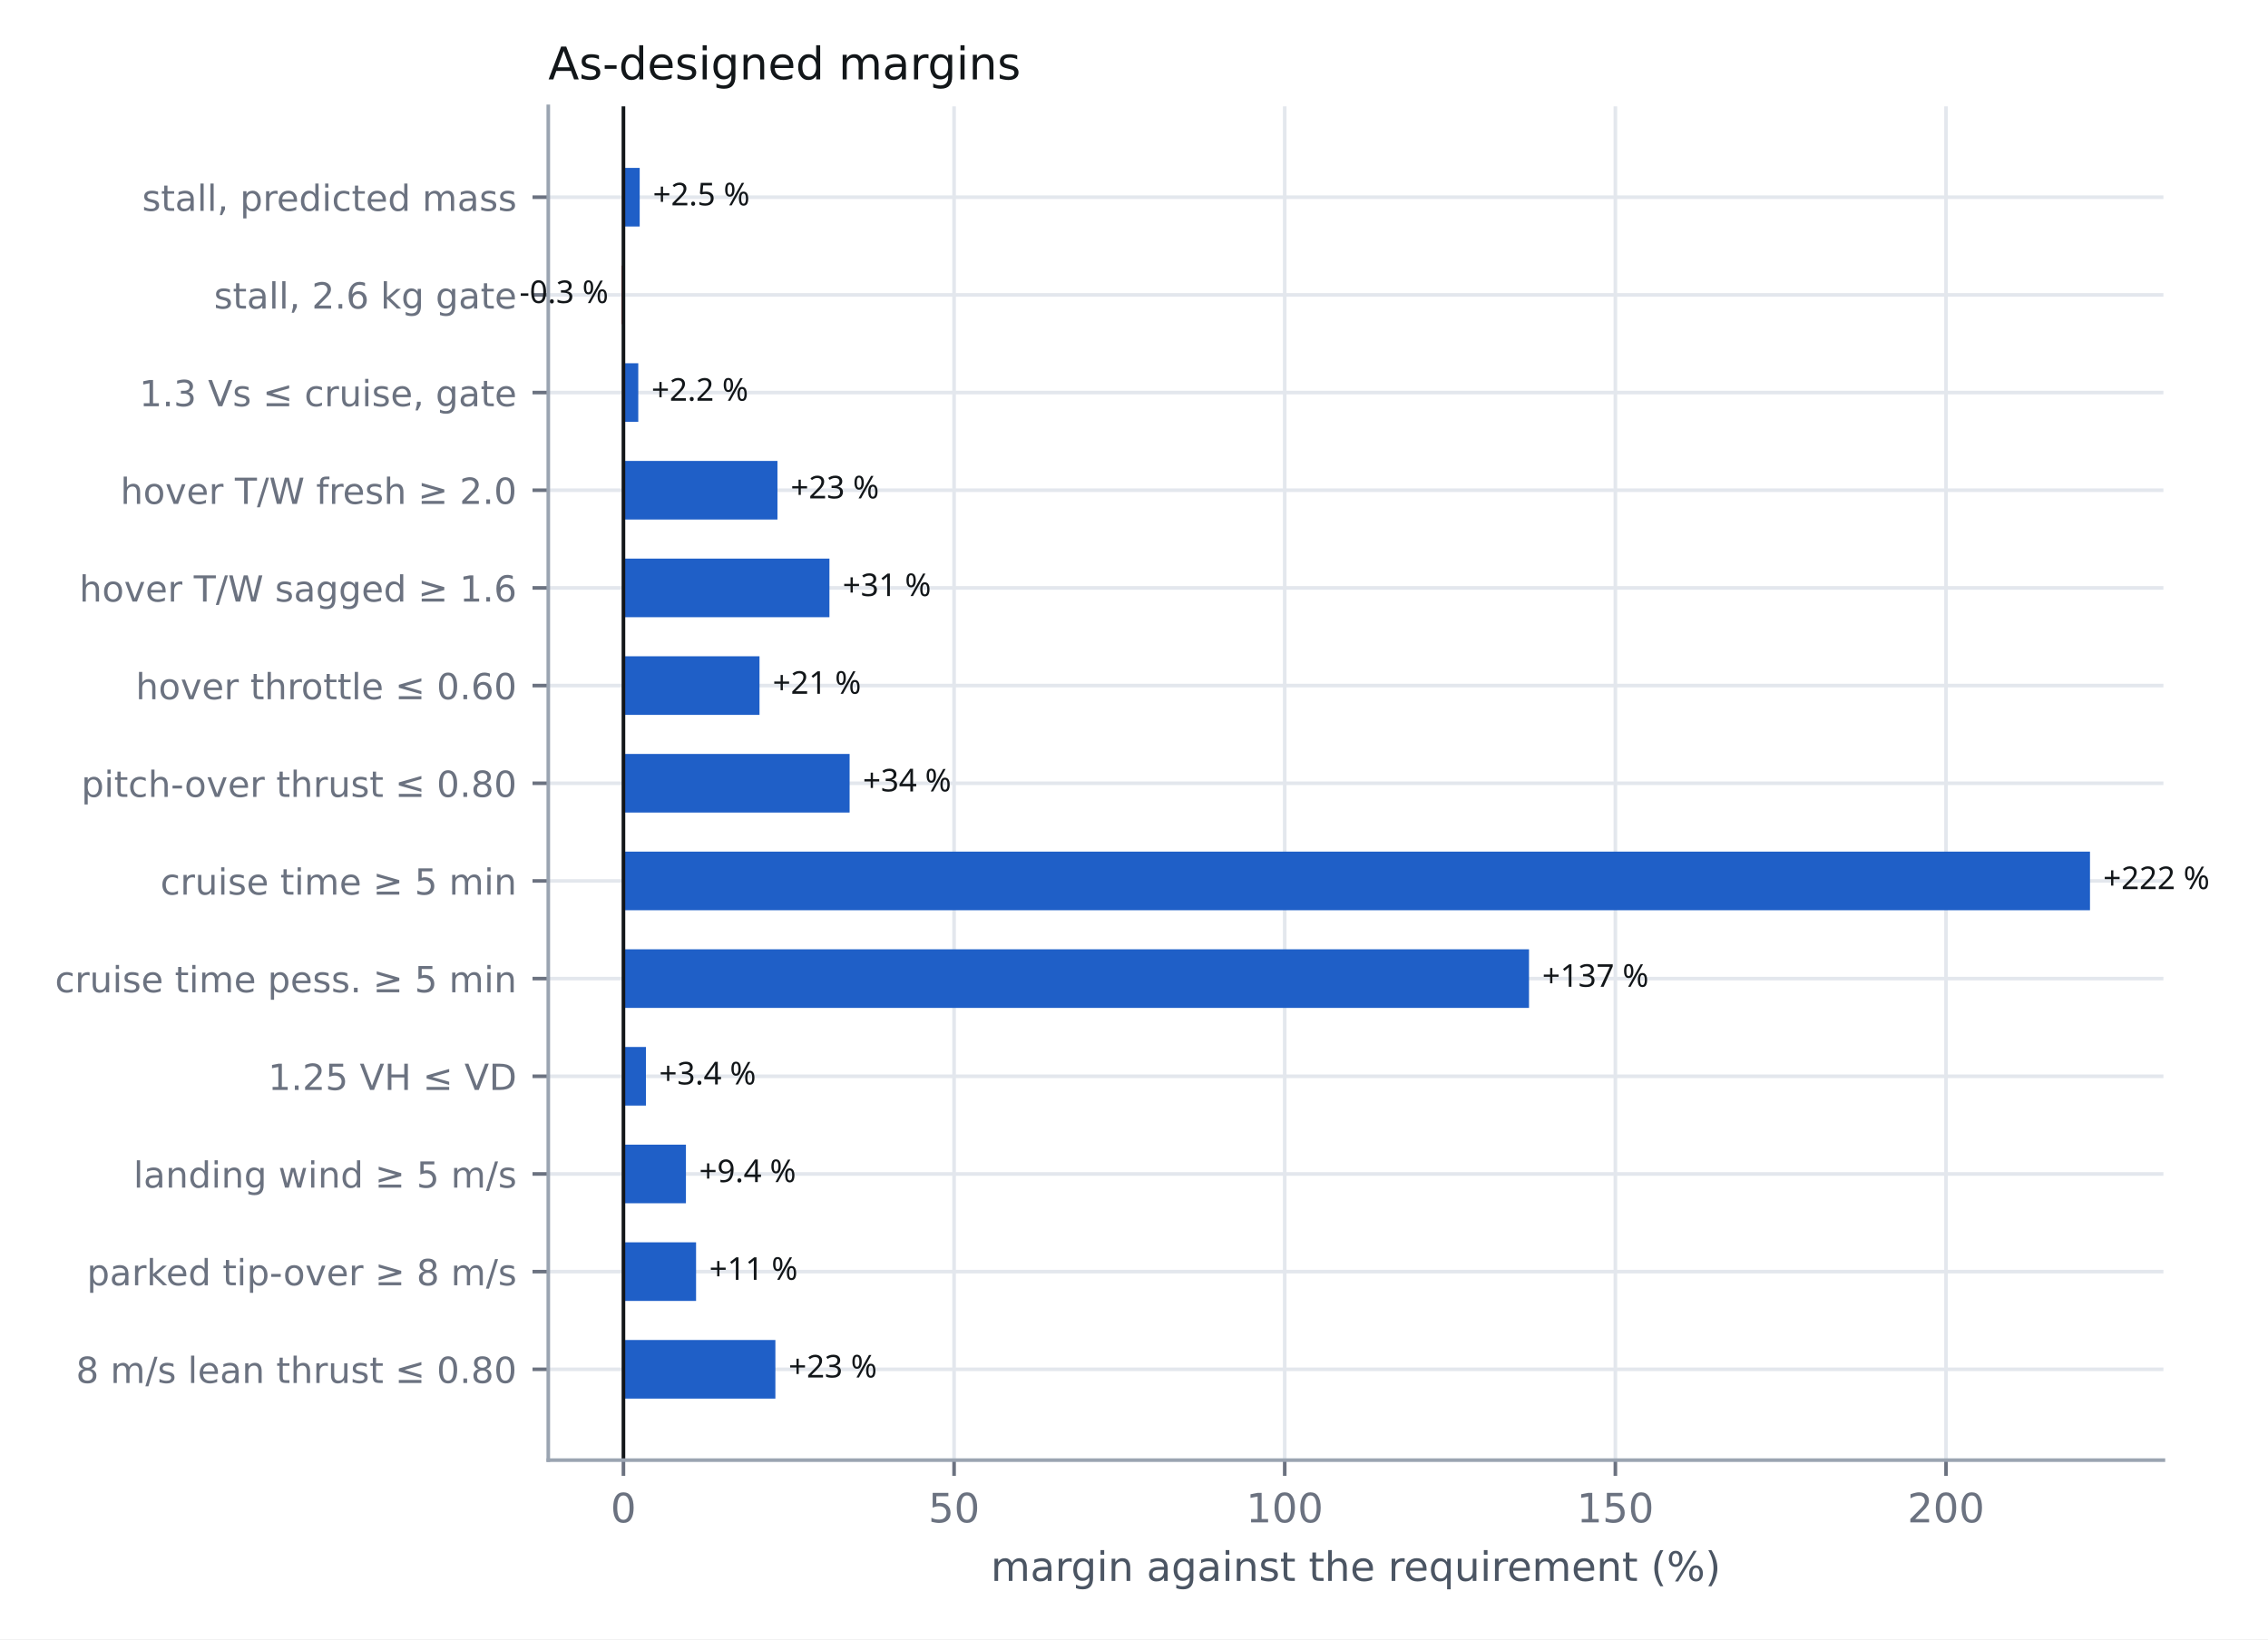
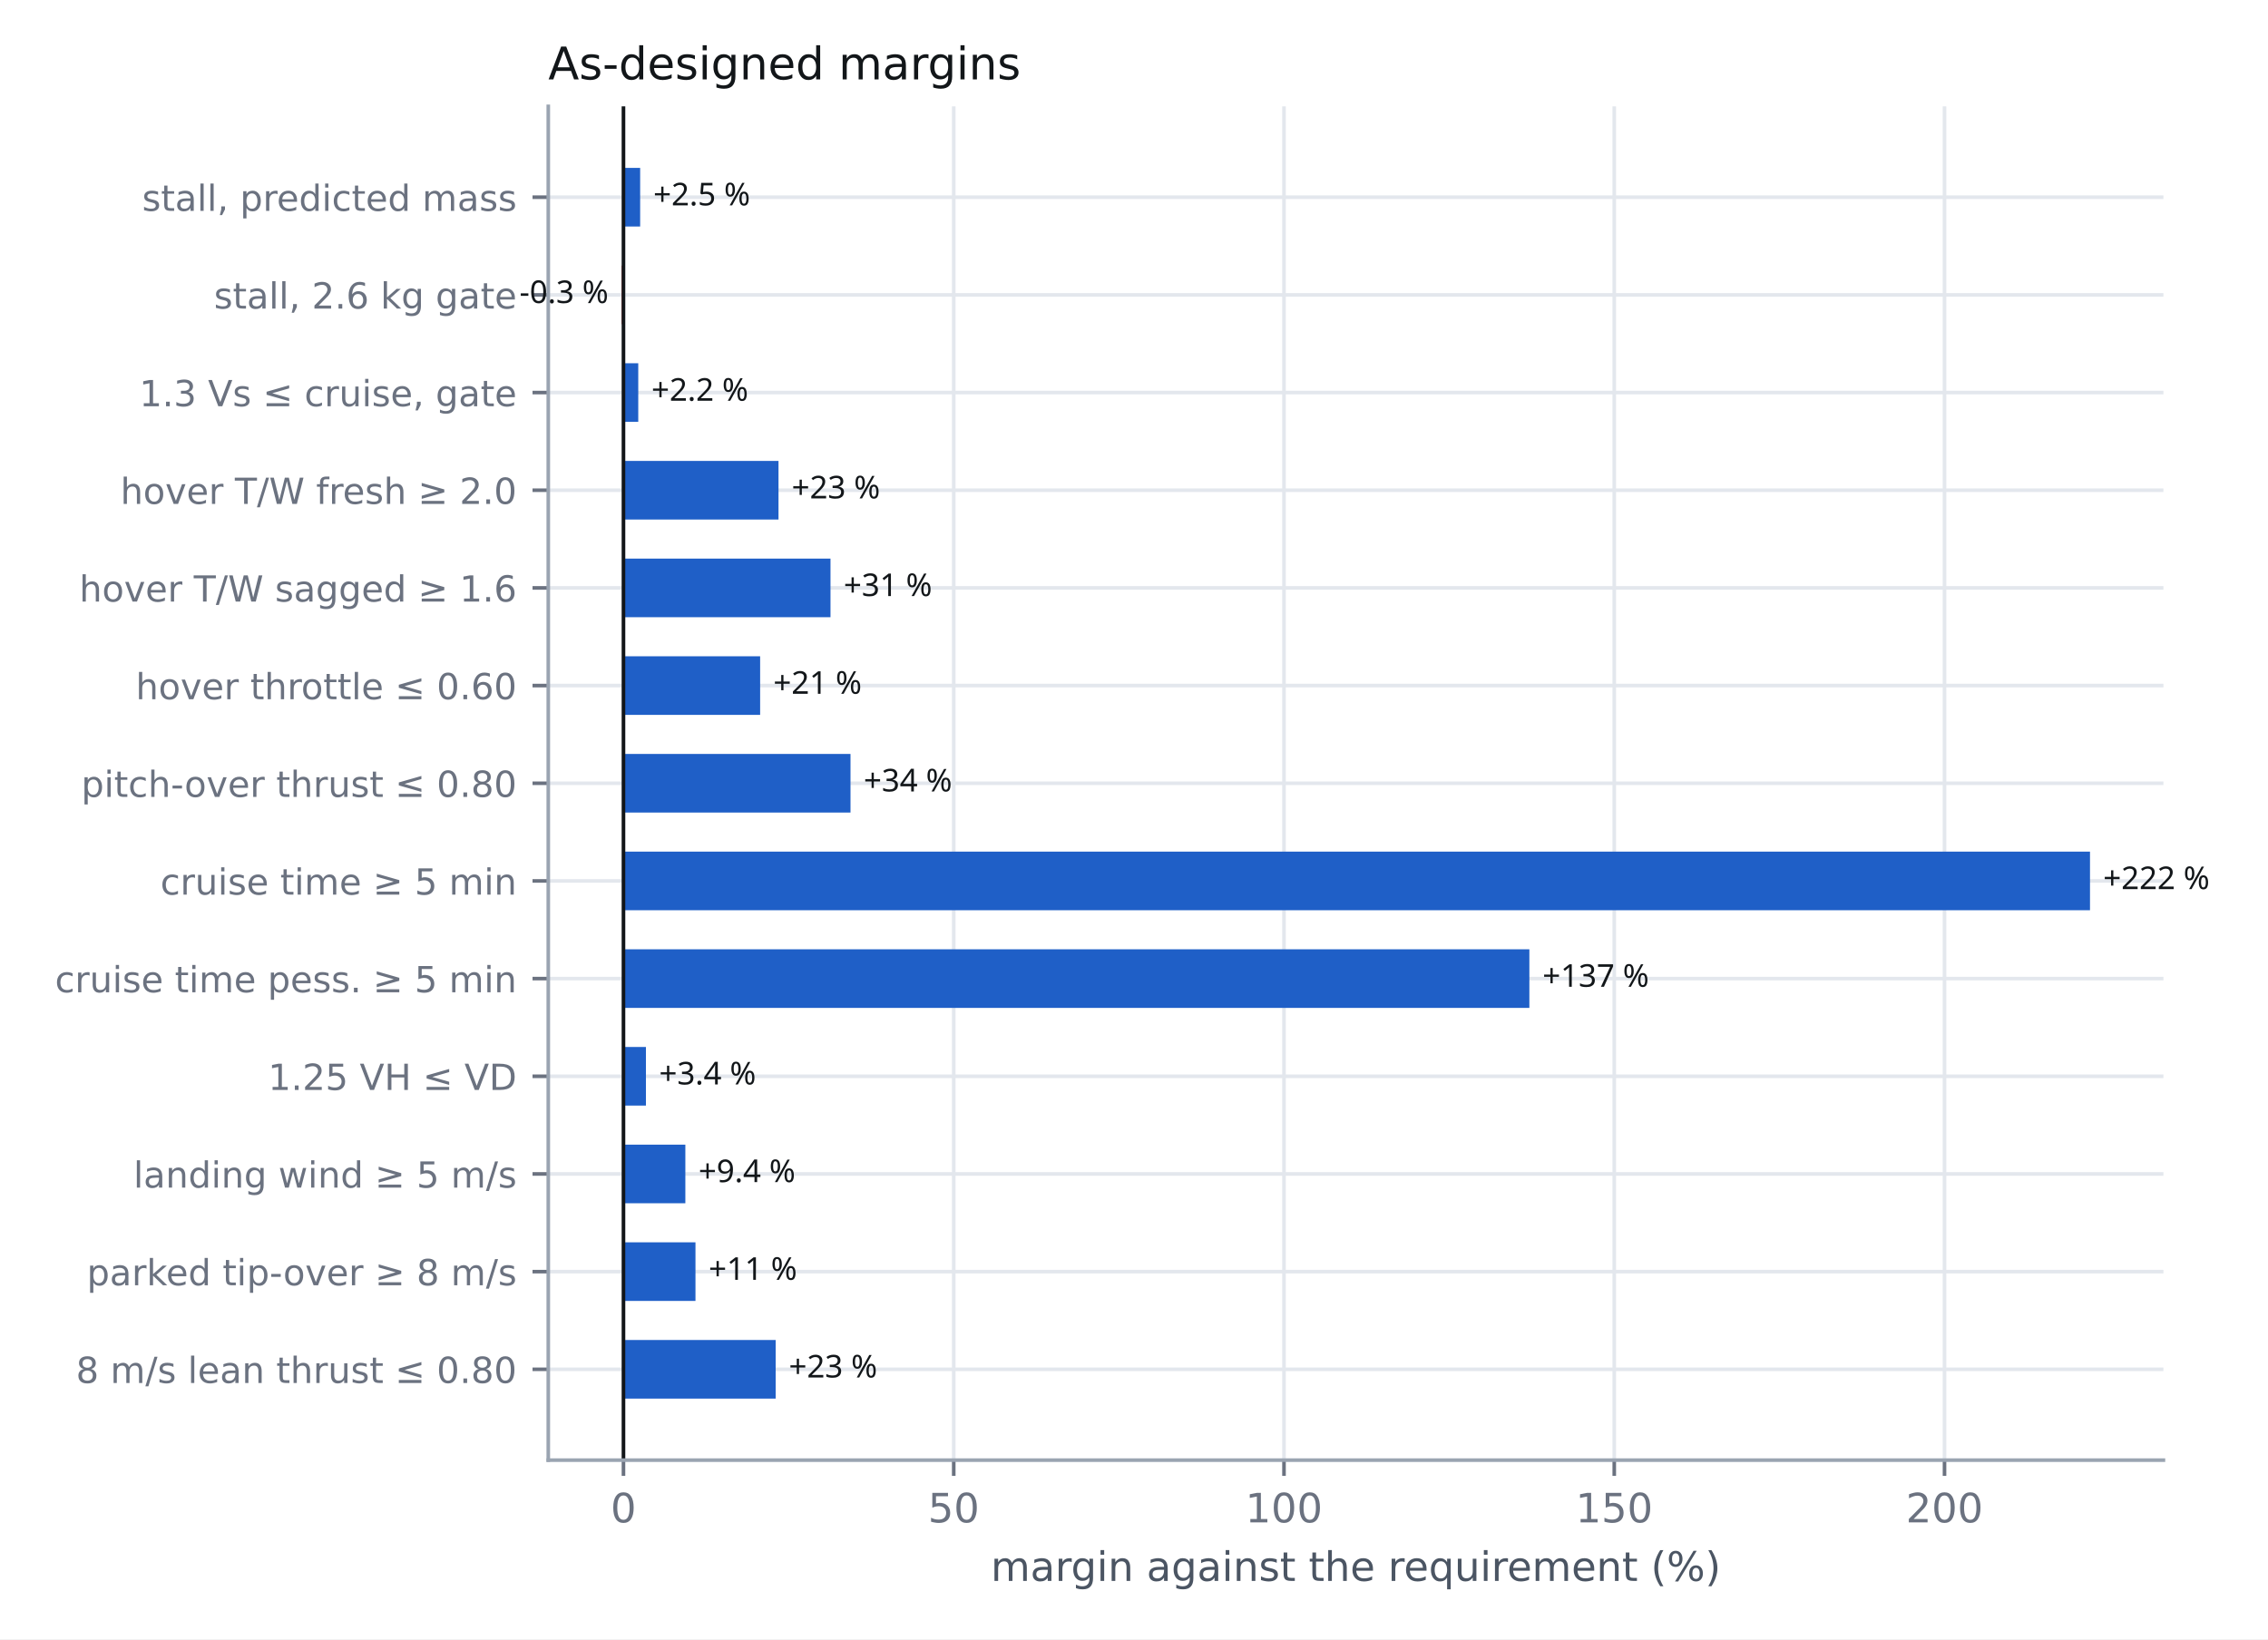
<svg xmlns="http://www.w3.org/2000/svg" xmlns:xlink="http://www.w3.org/1999/xlink" width="504pt" height="364.32pt" viewBox="0 0 504 364.32" version="1.1">
  <defs>
    <style type="text/css">*{stroke-linejoin: round; stroke-linecap: butt}</style>
  </defs>
  <g id="figure_1">
    <g id="patch_1">
      <path d="M 0 364.32  L 504 364.32  L 504 0  L 0 0  z " style="fill: #ffffff" />
    </g>
    <g id="axes_1">
      <g id="patch_2">
-         <path d="M 121.84 324.518  L 480.756 324.518  L 480.756 23.64  L 121.84 23.64  z " style="fill: #ffffff" />
+         <path d="M 121.84 324.518  L 480.76 324.518  L 480.76 23.64  L 121.84 23.64  z " style="fill: #ffffff" />
      </g>
      <g id="matplotlib.axis_1">
        <g id="xtick_1">
          <g id="line2d_1">
-             <path d="M 138.542 324.518  L 138.542 23.64  " clip-path="url(#pfb4f09462e)" style="fill: none; stroke: #e3e7ed; stroke-width: 0.8; stroke-linecap: square" />
+             <path d="M 138.549 324.518  L 138.549 23.64  " clip-path="url(#p599ebf373f)" style="fill: none; stroke: #e3e7ed; stroke-width: 0.8; stroke-linecap: square" />
          </g>
          <g id="line2d_2">
            <defs>
-               <path id="md60ec90847" d="M 0 0  L 0 3.5  " style="stroke: #6b7280; stroke-width: 0.8" />
+               <path id="mffbf188d16" d="M 0 0  L 0 3.5  " style="stroke: #6b7280; stroke-width: 0.8" />
            </defs>
            <g>
-               <use xlink:href="#md60ec90847" x="138.542" y="324.518" style="fill: #6b7280; stroke: #6b7280; stroke-width: 0.8" />
+               <use xlink:href="#mffbf188d16" x="138.549" y="324.518" style="fill: #6b7280; stroke: #6b7280; stroke-width: 0.8" />
            </g>
          </g>
          <g id="text_1">
-             <text style="font-size: 9px; font-family: 'IBM Plex Sans', 'DejaVu Sans'; text-anchor: middle; fill: #6b7280" x="138.542" y="338.356" transform="rotate(-0 138.5422 338.3558)">0</text>
+             <text style="font-size: 9px; font-family: 'IBM Plex Sans', 'DejaVu Sans'; text-anchor: middle; fill: #6b7280" x="138.549" y="338.356" transform="rotate(-0 138.549 338.3558)">0</text>
          </g>
        </g>
        <g id="xtick_2">
          <g id="line2d_3">
-             <path d="M 212.019 324.518  L 212.019 23.64  " clip-path="url(#pfb4f09462e)" style="fill: none; stroke: #e3e7ed; stroke-width: 0.8; stroke-linecap: square" />
+             <path d="M 211.94 324.518  L 211.94 23.64  " clip-path="url(#p599ebf373f)" style="fill: none; stroke: #e3e7ed; stroke-width: 0.8; stroke-linecap: square" />
          </g>
          <g id="line2d_4">
            <g>
-               <use xlink:href="#md60ec90847" x="212.019" y="324.518" style="fill: #6b7280; stroke: #6b7280; stroke-width: 0.8" />
+               <use xlink:href="#mffbf188d16" x="211.94" y="324.518" style="fill: #6b7280; stroke: #6b7280; stroke-width: 0.8" />
            </g>
          </g>
          <g id="text_2">
-             <text style="font-size: 9px; font-family: 'IBM Plex Sans', 'DejaVu Sans'; text-anchor: middle; fill: #6b7280" x="212.019" y="338.356" transform="rotate(-0 212.0188 338.3558)">50</text>
+             <text style="font-size: 9px; font-family: 'IBM Plex Sans', 'DejaVu Sans'; text-anchor: middle; fill: #6b7280" x="211.94" y="338.356" transform="rotate(-0 211.9403 338.3558)">50</text>
          </g>
        </g>
        <g id="xtick_3">
          <g id="line2d_5">
-             <path d="M 285.495 324.518  L 285.495 23.64  " clip-path="url(#pfb4f09462e)" style="fill: none; stroke: #e3e7ed; stroke-width: 0.8; stroke-linecap: square" />
+             <path d="M 285.332 324.518  L 285.332 23.64  " clip-path="url(#p599ebf373f)" style="fill: none; stroke: #e3e7ed; stroke-width: 0.8; stroke-linecap: square" />
          </g>
          <g id="line2d_6">
            <g>
-               <use xlink:href="#md60ec90847" x="285.495" y="324.518" style="fill: #6b7280; stroke: #6b7280; stroke-width: 0.8" />
+               <use xlink:href="#mffbf188d16" x="285.332" y="324.518" style="fill: #6b7280; stroke: #6b7280; stroke-width: 0.8" />
            </g>
          </g>
          <g id="text_3">
-             <text style="font-size: 9px; font-family: 'IBM Plex Sans', 'DejaVu Sans'; text-anchor: middle; fill: #6b7280" x="285.495" y="338.356" transform="rotate(-0 285.4955 338.3558)">100</text>
+             <text style="font-size: 9px; font-family: 'IBM Plex Sans', 'DejaVu Sans'; text-anchor: middle; fill: #6b7280" x="285.332" y="338.356" transform="rotate(-0 285.3316 338.3558)">100</text>
          </g>
        </g>
        <g id="xtick_4">
          <g id="line2d_7">
-             <path d="M 358.972 324.518  L 358.972 23.64  " clip-path="url(#pfb4f09462e)" style="fill: none; stroke: #e3e7ed; stroke-width: 0.8; stroke-linecap: square" />
+             <path d="M 358.723 324.518  L 358.723 23.64  " clip-path="url(#p599ebf373f)" style="fill: none; stroke: #e3e7ed; stroke-width: 0.8; stroke-linecap: square" />
          </g>
          <g id="line2d_8">
            <g>
-               <use xlink:href="#md60ec90847" x="358.972" y="324.518" style="fill: #6b7280; stroke: #6b7280; stroke-width: 0.8" />
+               <use xlink:href="#mffbf188d16" x="358.723" y="324.518" style="fill: #6b7280; stroke: #6b7280; stroke-width: 0.8" />
            </g>
          </g>
          <g id="text_4">
-             <text style="font-size: 9px; font-family: 'IBM Plex Sans', 'DejaVu Sans'; text-anchor: middle; fill: #6b7280" x="358.972" y="338.356" transform="rotate(-0 358.9721 338.3558)">150</text>
+             <text style="font-size: 9px; font-family: 'IBM Plex Sans', 'DejaVu Sans'; text-anchor: middle; fill: #6b7280" x="358.723" y="338.356" transform="rotate(-0 358.7229 338.3558)">150</text>
          </g>
        </g>
        <g id="xtick_5">
          <g id="line2d_9">
-             <path d="M 432.449 324.518  L 432.449 23.64  " clip-path="url(#pfb4f09462e)" style="fill: none; stroke: #e3e7ed; stroke-width: 0.8; stroke-linecap: square" />
+             <path d="M 432.114 324.518  L 432.114 23.64  " clip-path="url(#p599ebf373f)" style="fill: none; stroke: #e3e7ed; stroke-width: 0.8; stroke-linecap: square" />
          </g>
          <g id="line2d_10">
            <g>
-               <use xlink:href="#md60ec90847" x="432.449" y="324.518" style="fill: #6b7280; stroke: #6b7280; stroke-width: 0.8" />
+               <use xlink:href="#mffbf188d16" x="432.114" y="324.518" style="fill: #6b7280; stroke: #6b7280; stroke-width: 0.8" />
            </g>
          </g>
          <g id="text_5">
-             <text style="font-size: 9px; font-family: 'IBM Plex Sans', 'DejaVu Sans'; text-anchor: middle; fill: #6b7280" x="432.449" y="338.356" transform="rotate(-0 432.4488 338.3558)">200</text>
+             <text style="font-size: 9px; font-family: 'IBM Plex Sans', 'DejaVu Sans'; text-anchor: middle; fill: #6b7280" x="432.114" y="338.356" transform="rotate(-0 432.1142 338.3558)">200</text>
          </g>
        </g>
        <g id="text_6">
-           <text style="font-size: 9px; font-family: 'IBM Plex Sans', 'DejaVu Sans'; text-anchor: middle; fill: #4b5563" x="301.298" y="351.356" transform="rotate(-0 301.298 351.3565)">margin against the requirement (%)</text>
+           <text style="font-size: 9px; font-family: 'IBM Plex Sans', 'DejaVu Sans'; text-anchor: middle; fill: #4b5563" x="301.3" y="351.356" transform="rotate(-0 301.2999 351.3565)">margin against the requirement (%)</text>
        </g>
      </g>
      <g id="matplotlib.axis_2">
        <g id="ytick_1">
          <g id="line2d_11">
-             <path d="M 121.84 43.829  L 480.756 43.829  " clip-path="url(#pfb4f09462e)" style="fill: none; stroke: #e3e7ed; stroke-width: 0.8; stroke-linecap: square" />
+             <path d="M 121.84 43.829  L 480.76 43.829  " clip-path="url(#p599ebf373f)" style="fill: none; stroke: #e3e7ed; stroke-width: 0.8; stroke-linecap: square" />
          </g>
          <g id="line2d_12">
            <defs>
-               <path id="mf558c2504e" d="M 0 0  L -3.5 0  " style="stroke: #6b7280; stroke-width: 0.8" />
+               <path id="mdcf7706c9c" d="M 0 0  L -3.5 0  " style="stroke: #6b7280; stroke-width: 0.8" />
            </defs>
            <g>
-               <use xlink:href="#mf558c2504e" x="121.84" y="43.829" style="fill: #6b7280; stroke: #6b7280; stroke-width: 0.8" />
+               <use xlink:href="#mdcf7706c9c" x="121.84" y="43.829" style="fill: #6b7280; stroke: #6b7280; stroke-width: 0.8" />
            </g>
          </g>
          <g id="text_7">
            <text style="font-size: 8px; font-family: 'IBM Plex Sans', 'DejaVu Sans'; text-anchor: end; fill: #6b7280" x="114.84" y="46.868" transform="rotate(-0 114.84 46.86815)">stall, predicted mass</text>
          </g>
        </g>
        <g id="ytick_2">
          <g id="line2d_13">
-             <path d="M 121.84 65.537  L 480.756 65.537  " clip-path="url(#pfb4f09462e)" style="fill: none; stroke: #e3e7ed; stroke-width: 0.8; stroke-linecap: square" />
+             <path d="M 121.84 65.537  L 480.76 65.537  " clip-path="url(#p599ebf373f)" style="fill: none; stroke: #e3e7ed; stroke-width: 0.8; stroke-linecap: square" />
          </g>
          <g id="line2d_14">
            <g>
-               <use xlink:href="#mf558c2504e" x="121.84" y="65.537" style="fill: #6b7280; stroke: #6b7280; stroke-width: 0.8" />
+               <use xlink:href="#mdcf7706c9c" x="121.84" y="65.537" style="fill: #6b7280; stroke: #6b7280; stroke-width: 0.8" />
            </g>
          </g>
          <g id="text_8">
            <text style="font-size: 8px; font-family: 'IBM Plex Sans', 'DejaVu Sans'; text-anchor: end; fill: #6b7280" x="114.84" y="68.577" transform="rotate(-0 114.84 68.57651)">stall, 2.6 kg gate</text>
          </g>
        </g>
        <g id="ytick_3">
          <g id="line2d_15">
-             <path d="M 121.84 87.245  L 480.756 87.245  " clip-path="url(#pfb4f09462e)" style="fill: none; stroke: #e3e7ed; stroke-width: 0.8; stroke-linecap: square" />
+             <path d="M 121.84 87.245  L 480.76 87.245  " clip-path="url(#p599ebf373f)" style="fill: none; stroke: #e3e7ed; stroke-width: 0.8; stroke-linecap: square" />
          </g>
          <g id="line2d_16">
            <g>
-               <use xlink:href="#mf558c2504e" x="121.84" y="87.245" style="fill: #6b7280; stroke: #6b7280; stroke-width: 0.8" />
+               <use xlink:href="#mdcf7706c9c" x="121.84" y="87.245" style="fill: #6b7280; stroke: #6b7280; stroke-width: 0.8" />
            </g>
          </g>
          <g id="text_9">
            <text style="font-size: 8px; font-family: 'IBM Plex Sans', 'DejaVu Sans'; text-anchor: end; fill: #6b7280" x="114.84" y="90.285" transform="rotate(-0 114.84 90.28487)">1.3 Vs ≤ cruise, gate</text>
          </g>
        </g>
        <g id="ytick_4">
          <g id="line2d_17">
-             <path d="M 121.84 108.954  L 480.756 108.954  " clip-path="url(#pfb4f09462e)" style="fill: none; stroke: #e3e7ed; stroke-width: 0.8; stroke-linecap: square" />
+             <path d="M 121.84 108.954  L 480.76 108.954  " clip-path="url(#p599ebf373f)" style="fill: none; stroke: #e3e7ed; stroke-width: 0.8; stroke-linecap: square" />
          </g>
          <g id="line2d_18">
            <g>
-               <use xlink:href="#mf558c2504e" x="121.84" y="108.954" style="fill: #6b7280; stroke: #6b7280; stroke-width: 0.8" />
+               <use xlink:href="#mdcf7706c9c" x="121.84" y="108.954" style="fill: #6b7280; stroke: #6b7280; stroke-width: 0.8" />
            </g>
          </g>
          <g id="text_10">
            <text style="font-size: 8px; font-family: 'IBM Plex Sans', 'DejaVu Sans'; text-anchor: end; fill: #6b7280" x="114.84" y="111.993" transform="rotate(-0 114.84 111.9932)">hover T/W fresh ≥ 2.0</text>
          </g>
        </g>
        <g id="ytick_5">
          <g id="line2d_19">
-             <path d="M 121.84 130.662  L 480.756 130.662  " clip-path="url(#pfb4f09462e)" style="fill: none; stroke: #e3e7ed; stroke-width: 0.8; stroke-linecap: square" />
+             <path d="M 121.84 130.662  L 480.76 130.662  " clip-path="url(#p599ebf373f)" style="fill: none; stroke: #e3e7ed; stroke-width: 0.8; stroke-linecap: square" />
          </g>
          <g id="line2d_20">
            <g>
-               <use xlink:href="#mf558c2504e" x="121.84" y="130.662" style="fill: #6b7280; stroke: #6b7280; stroke-width: 0.8" />
+               <use xlink:href="#mdcf7706c9c" x="121.84" y="130.662" style="fill: #6b7280; stroke: #6b7280; stroke-width: 0.8" />
            </g>
          </g>
          <g id="text_11">
            <text style="font-size: 8px; font-family: 'IBM Plex Sans', 'DejaVu Sans'; text-anchor: end; fill: #6b7280" x="114.84" y="133.702" transform="rotate(-0 114.84 133.7016)">hover T/W sagged ≥ 1.6</text>
          </g>
        </g>
        <g id="ytick_6">
          <g id="line2d_21">
-             <path d="M 121.84 152.371  L 480.756 152.371  " clip-path="url(#pfb4f09462e)" style="fill: none; stroke: #e3e7ed; stroke-width: 0.8; stroke-linecap: square" />
+             <path d="M 121.84 152.371  L 480.76 152.371  " clip-path="url(#p599ebf373f)" style="fill: none; stroke: #e3e7ed; stroke-width: 0.8; stroke-linecap: square" />
          </g>
          <g id="line2d_22">
            <g>
-               <use xlink:href="#mf558c2504e" x="121.84" y="152.371" style="fill: #6b7280; stroke: #6b7280; stroke-width: 0.8" />
+               <use xlink:href="#mdcf7706c9c" x="121.84" y="152.371" style="fill: #6b7280; stroke: #6b7280; stroke-width: 0.8" />
            </g>
          </g>
          <g id="text_12">
            <text style="font-size: 8px; font-family: 'IBM Plex Sans', 'DejaVu Sans'; text-anchor: end; fill: #6b7280" x="114.84" y="155.41" transform="rotate(-0 114.84 155.41)">hover throttle ≤ 0.60</text>
          </g>
        </g>
        <g id="ytick_7">
          <g id="line2d_23">
-             <path d="M 121.84 174.079  L 480.756 174.079  " clip-path="url(#pfb4f09462e)" style="fill: none; stroke: #e3e7ed; stroke-width: 0.8; stroke-linecap: square" />
+             <path d="M 121.84 174.079  L 480.76 174.079  " clip-path="url(#p599ebf373f)" style="fill: none; stroke: #e3e7ed; stroke-width: 0.8; stroke-linecap: square" />
          </g>
          <g id="line2d_24">
            <g>
-               <use xlink:href="#mf558c2504e" x="121.84" y="174.079" style="fill: #6b7280; stroke: #6b7280; stroke-width: 0.8" />
+               <use xlink:href="#mdcf7706c9c" x="121.84" y="174.079" style="fill: #6b7280; stroke: #6b7280; stroke-width: 0.8" />
            </g>
          </g>
          <g id="text_13">
            <text style="font-size: 8px; font-family: 'IBM Plex Sans', 'DejaVu Sans'; text-anchor: end; fill: #6b7280" x="114.84" y="177.118" transform="rotate(-0 114.84 177.1183)">pitch-over thrust ≤ 0.80</text>
          </g>
        </g>
        <g id="ytick_8">
          <g id="line2d_25">
-             <path d="M 121.84 195.787  L 480.756 195.787  " clip-path="url(#pfb4f09462e)" style="fill: none; stroke: #e3e7ed; stroke-width: 0.8; stroke-linecap: square" />
+             <path d="M 121.84 195.787  L 480.76 195.787  " clip-path="url(#p599ebf373f)" style="fill: none; stroke: #e3e7ed; stroke-width: 0.8; stroke-linecap: square" />
          </g>
          <g id="line2d_26">
            <g>
-               <use xlink:href="#mf558c2504e" x="121.84" y="195.787" style="fill: #6b7280; stroke: #6b7280; stroke-width: 0.8" />
+               <use xlink:href="#mdcf7706c9c" x="121.84" y="195.787" style="fill: #6b7280; stroke: #6b7280; stroke-width: 0.8" />
            </g>
          </g>
          <g id="text_14">
            <text style="font-size: 8px; font-family: 'IBM Plex Sans', 'DejaVu Sans'; text-anchor: end; fill: #6b7280" x="114.84" y="198.827" transform="rotate(-0 114.84 198.8267)">cruise time ≥ 5 min</text>
          </g>
        </g>
        <g id="ytick_9">
          <g id="line2d_27">
-             <path d="M 121.84 217.496  L 480.756 217.496  " clip-path="url(#pfb4f09462e)" style="fill: none; stroke: #e3e7ed; stroke-width: 0.8; stroke-linecap: square" />
+             <path d="M 121.84 217.496  L 480.76 217.496  " clip-path="url(#p599ebf373f)" style="fill: none; stroke: #e3e7ed; stroke-width: 0.8; stroke-linecap: square" />
          </g>
          <g id="line2d_28">
            <g>
-               <use xlink:href="#mf558c2504e" x="121.84" y="217.496" style="fill: #6b7280; stroke: #6b7280; stroke-width: 0.8" />
+               <use xlink:href="#mdcf7706c9c" x="121.84" y="217.496" style="fill: #6b7280; stroke: #6b7280; stroke-width: 0.8" />
            </g>
          </g>
          <g id="text_15">
            <text style="font-size: 8px; font-family: 'IBM Plex Sans', 'DejaVu Sans'; text-anchor: end; fill: #6b7280" x="114.84" y="220.535" transform="rotate(-0 114.84 220.535)">cruise time pess. ≥ 5 min</text>
          </g>
        </g>
        <g id="ytick_10">
          <g id="line2d_29">
-             <path d="M 121.84 239.204  L 480.756 239.204  " clip-path="url(#pfb4f09462e)" style="fill: none; stroke: #e3e7ed; stroke-width: 0.8; stroke-linecap: square" />
+             <path d="M 121.84 239.204  L 480.76 239.204  " clip-path="url(#p599ebf373f)" style="fill: none; stroke: #e3e7ed; stroke-width: 0.8; stroke-linecap: square" />
          </g>
          <g id="line2d_30">
            <g>
-               <use xlink:href="#mf558c2504e" x="121.84" y="239.204" style="fill: #6b7280; stroke: #6b7280; stroke-width: 0.8" />
+               <use xlink:href="#mdcf7706c9c" x="121.84" y="239.204" style="fill: #6b7280; stroke: #6b7280; stroke-width: 0.8" />
            </g>
          </g>
          <g id="text_16">
            <text style="font-size: 8px; font-family: 'IBM Plex Sans', 'DejaVu Sans'; text-anchor: end; fill: #6b7280" x="114.84" y="242.243" transform="rotate(-0 114.84 242.2431)">1.25 VH ≤ VD</text>
          </g>
        </g>
        <g id="ytick_11">
          <g id="line2d_31">
-             <path d="M 121.84 260.912  L 480.756 260.912  " clip-path="url(#pfb4f09462e)" style="fill: none; stroke: #e3e7ed; stroke-width: 0.8; stroke-linecap: square" />
+             <path d="M 121.84 260.912  L 480.76 260.912  " clip-path="url(#p599ebf373f)" style="fill: none; stroke: #e3e7ed; stroke-width: 0.8; stroke-linecap: square" />
          </g>
          <g id="line2d_32">
            <g>
-               <use xlink:href="#mf558c2504e" x="121.84" y="260.912" style="fill: #6b7280; stroke: #6b7280; stroke-width: 0.8" />
+               <use xlink:href="#mdcf7706c9c" x="121.84" y="260.912" style="fill: #6b7280; stroke: #6b7280; stroke-width: 0.8" />
            </g>
          </g>
          <g id="text_17">
            <text style="font-size: 8px; font-family: 'IBM Plex Sans', 'DejaVu Sans'; text-anchor: end; fill: #6b7280" x="114.84" y="263.952" transform="rotate(-0 114.84 263.9518)">landing wind ≥ 5 m/s</text>
          </g>
        </g>
        <g id="ytick_12">
          <g id="line2d_33">
-             <path d="M 121.84 282.621  L 480.756 282.621  " clip-path="url(#pfb4f09462e)" style="fill: none; stroke: #e3e7ed; stroke-width: 0.8; stroke-linecap: square" />
+             <path d="M 121.84 282.621  L 480.76 282.621  " clip-path="url(#p599ebf373f)" style="fill: none; stroke: #e3e7ed; stroke-width: 0.8; stroke-linecap: square" />
          </g>
          <g id="line2d_34">
            <g>
-               <use xlink:href="#mf558c2504e" x="121.84" y="282.621" style="fill: #6b7280; stroke: #6b7280; stroke-width: 0.8" />
+               <use xlink:href="#mdcf7706c9c" x="121.84" y="282.621" style="fill: #6b7280; stroke: #6b7280; stroke-width: 0.8" />
            </g>
          </g>
          <g id="text_18">
            <text style="font-size: 8px; font-family: 'IBM Plex Sans', 'DejaVu Sans'; text-anchor: end; fill: #6b7280" x="114.84" y="285.66" transform="rotate(-0 114.84 285.6601)">parked tip-over ≥ 8 m/s</text>
          </g>
        </g>
        <g id="ytick_13">
          <g id="line2d_35">
-             <path d="M 121.84 304.329  L 480.756 304.329  " clip-path="url(#pfb4f09462e)" style="fill: none; stroke: #e3e7ed; stroke-width: 0.8; stroke-linecap: square" />
+             <path d="M 121.84 304.329  L 480.76 304.329  " clip-path="url(#p599ebf373f)" style="fill: none; stroke: #e3e7ed; stroke-width: 0.8; stroke-linecap: square" />
          </g>
          <g id="line2d_36">
            <g>
-               <use xlink:href="#mf558c2504e" x="121.84" y="304.329" style="fill: #6b7280; stroke: #6b7280; stroke-width: 0.8" />
+               <use xlink:href="#mdcf7706c9c" x="121.84" y="304.329" style="fill: #6b7280; stroke: #6b7280; stroke-width: 0.8" />
            </g>
          </g>
          <g id="text_19">
            <text style="font-size: 8px; font-family: 'IBM Plex Sans', 'DejaVu Sans'; text-anchor: end; fill: #6b7280" x="114.84" y="307.368" transform="rotate(-0 114.84 307.3685)">8 m/s lean thrust ≤ 0.80</text>
          </g>
        </g>
      </g>
      <g id="patch_3">
-         <path d="M 138.542 37.316  L 142.155 37.316  L 142.155 50.341  L 138.542 50.341  z " clip-path="url(#pfb4f09462e)" style="fill: #1f5fc7" />
+         <path d="M 138.549 37.316  L 142.256 37.316  L 142.256 50.341  L 138.549 50.341  z " clip-path="url(#p599ebf373f)" style="fill: #1f5fc7" />
      </g>
      <g id="patch_4">
-         <path d="M 138.542 59.025  L 138.154 59.025  L 138.154 72.05  L 138.542 72.05  z " clip-path="url(#pfb4f09462e)" style="fill: #b42323" />
+         <path d="M 138.549 59.025  L 138.155 59.025  L 138.155 72.05  L 138.549 72.05  z " clip-path="url(#p599ebf373f)" style="fill: #b42323" />
      </g>
      <g id="patch_5">
-         <path d="M 138.542 80.733  L 141.838 80.733  L 141.838 93.758  L 138.542 93.758  z " clip-path="url(#pfb4f09462e)" style="fill: #1f5fc7" />
+         <path d="M 138.549 80.733  L 141.834 80.733  L 141.834 93.758  L 138.549 93.758  z " clip-path="url(#p599ebf373f)" style="fill: #1f5fc7" />
      </g>
      <g id="patch_6">
-         <path d="M 138.542 102.441  L 172.767 102.441  L 172.767 115.466  L 138.542 115.466  z " clip-path="url(#pfb4f09462e)" style="fill: #1f5fc7" />
+         <path d="M 138.549 102.441  L 173 102.441  L 173 115.466  L 138.549 115.466  z " clip-path="url(#p599ebf373f)" style="fill: #1f5fc7" />
      </g>
      <g id="patch_7">
-         <path d="M 138.542 124.15  L 184.318 124.15  L 184.318 137.175  L 138.542 137.175  z " clip-path="url(#pfb4f09462e)" style="fill: #1f5fc7" />
+         <path d="M 138.549 124.15  L 184.554 124.15  L 184.554 137.175  L 138.549 137.175  z " clip-path="url(#p599ebf373f)" style="fill: #1f5fc7" />
      </g>
      <g id="patch_8">
-         <path d="M 138.542 145.858  L 168.777 145.858  L 168.777 158.883  L 138.542 158.883  z " clip-path="url(#pfb4f09462e)" style="fill: #1f5fc7" />
+         <path d="M 138.549 145.858  L 168.919 145.858  L 168.919 158.883  L 138.549 158.883  z " clip-path="url(#p599ebf373f)" style="fill: #1f5fc7" />
      </g>
      <g id="patch_9">
-         <path d="M 138.542 167.566  L 188.802 167.566  L 188.802 180.591  L 138.542 180.591  z " clip-path="url(#pfb4f09462e)" style="fill: #1f5fc7" />
+         <path d="M 138.549 167.566  L 188.999 167.566  L 188.999 180.591  L 138.549 180.591  z " clip-path="url(#p599ebf373f)" style="fill: #1f5fc7" />
      </g>
      <g id="patch_10">
-         <path d="M 138.542 189.275  L 464.442 189.275  L 464.442 202.3  L 138.542 202.3  z " clip-path="url(#pfb4f09462e)" style="fill: #1f5fc7" />
+         <path d="M 138.549 189.275  L 464.445 189.275  L 464.445 202.3  L 138.549 202.3  z " clip-path="url(#p599ebf373f)" style="fill: #1f5fc7" />
      </g>
      <g id="patch_11">
-         <path d="M 138.542 210.983  L 339.78 210.983  L 339.78 224.008  L 138.542 224.008  z " clip-path="url(#pfb4f09462e)" style="fill: #1f5fc7" />
+         <path d="M 138.549 210.983  L 339.859 210.983  L 339.859 224.008  L 138.549 224.008  z " clip-path="url(#p599ebf373f)" style="fill: #1f5fc7" />
      </g>
      <g id="patch_12">
-         <path d="M 138.542 232.692  L 143.54 232.692  L 143.54 245.717  L 138.542 245.717  z " clip-path="url(#pfb4f09462e)" style="fill: #1f5fc7" />
+         <path d="M 138.549 232.692  L 143.541 232.692  L 143.541 245.717  L 138.549 245.717  z " clip-path="url(#p599ebf373f)" style="fill: #1f5fc7" />
      </g>
      <g id="patch_13">
-         <path d="M 138.542 254.4  L 152.429 254.4  L 152.429 267.425  L 138.542 267.425  z " clip-path="url(#pfb4f09462e)" style="fill: #1f5fc7" />
+         <path d="M 138.549 254.4  L 152.3 254.4  L 152.3 267.425  L 138.549 267.425  z " clip-path="url(#p599ebf373f)" style="fill: #1f5fc7" />
      </g>
      <g id="patch_14">
-         <path d="M 138.542 276.108  L 154.682 276.108  L 154.682 289.133  L 138.542 289.133  z " clip-path="url(#pfb4f09462e)" style="fill: #1f5fc7" />
+         <path d="M 138.549 276.108  L 154.549 276.108  L 154.549 289.133  L 138.549 289.133  z " clip-path="url(#p599ebf373f)" style="fill: #1f5fc7" />
      </g>
      <g id="patch_15">
-         <path d="M 138.542 297.817  L 172.307 297.817  L 172.307 310.842  L 138.542 310.842  z " clip-path="url(#pfb4f09462e)" style="fill: #1f5fc7" />
+         <path d="M 138.549 297.817  L 172.372 297.817  L 172.372 310.842  L 138.549 310.842  z " clip-path="url(#p599ebf373f)" style="fill: #1f5fc7" />
      </g>
      <g id="line2d_37">
-         <path d="M 138.542 324.518  L 138.542 23.64  " clip-path="url(#pfb4f09462e)" style="fill: none; stroke: #121619; stroke-width: 0.8; stroke-linecap: square" />
+         <path d="M 138.549 324.518  L 138.549 23.64  " clip-path="url(#p599ebf373f)" style="fill: none; stroke: #121619; stroke-width: 0.8; stroke-linecap: square" />
      </g>
      <g id="patch_16">
        <path d="M 121.84 324.518  L 121.84 23.64  " style="fill: none; stroke: #9aa4b1; stroke-width: 0.8; stroke-linejoin: miter; stroke-linecap: square" />
      </g>
      <g id="patch_17">
-         <path d="M 121.84 324.518  L 480.756 324.518  " style="fill: none; stroke: #9aa4b1; stroke-width: 0.8; stroke-linejoin: miter; stroke-linecap: square" />
+         <path d="M 121.84 324.518  L 480.76 324.518  " style="fill: none; stroke: #9aa4b1; stroke-width: 0.8; stroke-linejoin: miter; stroke-linecap: square" />
      </g>
      <g id="text_20">
-         <text style="font-size: 7px; font-family: 'IBM Plex Mono'; text-anchor: start; fill: #121619" x="145.094" y="45.647" transform="rotate(-0 145.0942 45.64714)">+2.5 %</text>
+         <text style="font-size: 7px; font-family: 'IBM Plex Mono'; text-anchor: start; fill: #121619" x="145.191" y="45.647" transform="rotate(-0 145.1914 45.64714)">+2.5 %</text>
      </g>
      <g id="text_21">
-         <text style="font-size: 7px; font-family: 'IBM Plex Mono'; text-anchor: end; fill: #121619" x="135.215" y="67.355" transform="rotate(-0 135.2153 67.3555)">-0.3 %</text>
+         <text style="font-size: 7px; font-family: 'IBM Plex Mono'; text-anchor: end; fill: #121619" x="135.219" y="67.355" transform="rotate(-0 135.2189 67.3555)">-0.3 %</text>
      </g>
      <g id="text_22">
-         <text style="font-size: 7px; font-family: 'IBM Plex Mono'; text-anchor: start; fill: #121619" x="144.777" y="89.064" transform="rotate(-0 144.777 89.06386)">+2.2 %</text>
+         <text style="font-size: 7px; font-family: 'IBM Plex Mono'; text-anchor: start; fill: #121619" x="144.77" y="89.064" transform="rotate(-0 144.7696 89.06386)">+2.2 %</text>
      </g>
      <g id="text_23">
-         <text style="font-size: 7px; font-family: 'IBM Plex Mono'; text-anchor: start; fill: #121619" x="175.707" y="110.772" transform="rotate(-0 175.7065 110.7722)">+23 %</text>
+         <text style="font-size: 7px; font-family: 'IBM Plex Mono'; text-anchor: start; fill: #121619" x="175.936" y="110.772" transform="rotate(-0 175.9356 110.7722)">+23 %</text>
      </g>
      <g id="text_24">
-         <text style="font-size: 7px; font-family: 'IBM Plex Mono'; text-anchor: start; fill: #121619" x="187.257" y="132.481" transform="rotate(-0 187.2567 132.4806)">+31 %</text>
+         <text style="font-size: 7px; font-family: 'IBM Plex Mono'; text-anchor: start; fill: #121619" x="187.489" y="132.481" transform="rotate(-0 187.4892 132.4806)">+31 %</text>
      </g>
      <g id="text_25">
-         <text style="font-size: 7px; font-family: 'IBM Plex Mono'; text-anchor: start; fill: #121619" x="171.716" y="154.189" transform="rotate(-0 171.7157 154.1889)">+21 %</text>
+         <text style="font-size: 7px; font-family: 'IBM Plex Mono'; text-anchor: start; fill: #121619" x="171.855" y="154.189" transform="rotate(-0 171.8547 154.1889)">+21 %</text>
      </g>
      <g id="text_26">
-         <text style="font-size: 7px; font-family: 'IBM Plex Mono'; text-anchor: start; fill: #121619" x="191.741" y="175.897" transform="rotate(-0 191.7409 175.8973)">+34 %</text>
+         <text style="font-size: 7px; font-family: 'IBM Plex Mono'; text-anchor: start; fill: #121619" x="191.935" y="175.897" transform="rotate(-0 191.9347 175.8973)">+34 %</text>
      </g>
      <g id="text_27">
-         <text style="font-size: 7px; font-family: 'IBM Plex Mono'; text-anchor: start; fill: #121619" x="467.381" y="197.606" transform="rotate(-0 467.3807 197.6057)">+222 %</text>
+         <text style="font-size: 7px; font-family: 'IBM Plex Mono'; text-anchor: start; fill: #121619" x="467.381" y="197.606" transform="rotate(-0 467.3809 197.6057)">+222 %</text>
      </g>
      <g id="text_28">
-         <text style="font-size: 7px; font-family: 'IBM Plex Mono'; text-anchor: start; fill: #121619" x="342.719" y="219.314" transform="rotate(-0 342.7191 219.314)">+137 %</text>
+         <text style="font-size: 7px; font-family: 'IBM Plex Mono'; text-anchor: start; fill: #121619" x="342.794" y="219.314" transform="rotate(-0 342.7943 219.314)">+137 %</text>
      </g>
      <g id="text_29">
-         <text style="font-size: 7px; font-family: 'IBM Plex Mono'; text-anchor: start; fill: #121619" x="146.479" y="241.022" transform="rotate(-0 146.4787 241.0224)">+3.4 %</text>
+         <text style="font-size: 7px; font-family: 'IBM Plex Mono'; text-anchor: start; fill: #121619" x="146.476" y="241.022" transform="rotate(-0 146.4763 241.0224)">+3.4 %</text>
      </g>
      <g id="text_30">
-         <text style="font-size: 7px; font-family: 'IBM Plex Mono'; text-anchor: start; fill: #121619" x="155.368" y="262.731" transform="rotate(-0 155.368 262.7308)">+9.4 %</text>
+         <text style="font-size: 7px; font-family: 'IBM Plex Mono'; text-anchor: start; fill: #121619" x="155.236" y="262.731" transform="rotate(-0 155.2356 262.7308)">+9.4 %</text>
      </g>
      <g id="text_31">
-         <text style="font-size: 7px; font-family: 'IBM Plex Mono'; text-anchor: start; fill: #121619" x="157.621" y="284.439" transform="rotate(-0 157.6214 284.4391)">+11 %</text>
+         <text style="font-size: 7px; font-family: 'IBM Plex Mono'; text-anchor: start; fill: #121619" x="157.485" y="284.439" transform="rotate(-0 157.4847 284.4391)">+11 %</text>
      </g>
      <g id="text_32">
-         <text style="font-size: 7px; font-family: 'IBM Plex Mono'; text-anchor: start; fill: #121619" x="175.246" y="306.147" transform="rotate(-0 175.2458 306.1475)">+23 %</text>
+         <text style="font-size: 7px; font-family: 'IBM Plex Mono'; text-anchor: start; fill: #121619" x="175.308" y="306.147" transform="rotate(-0 175.3079 306.1475)">+23 %</text>
      </g>
      <g id="text_33">
        <text style="font-size: 10px; font-family: 'IBM Plex Sans', 'DejaVu Sans'; text-anchor: start; fill: #121619" x="121.84" y="17.64" transform="rotate(-0 121.84 17.64)">As-designed margins</text>
      </g>
    </g>
  </g>
  <defs>
-     <clipPath id="pfb4f09462e">
-       <rect x="121.84" y="23.64" width="358.916" height="300.878" />
+     <clipPath id="p599ebf373f">
+       <rect x="121.84" y="23.64" width="358.92" height="300.878" />
    </clipPath>
  </defs>
</svg>
